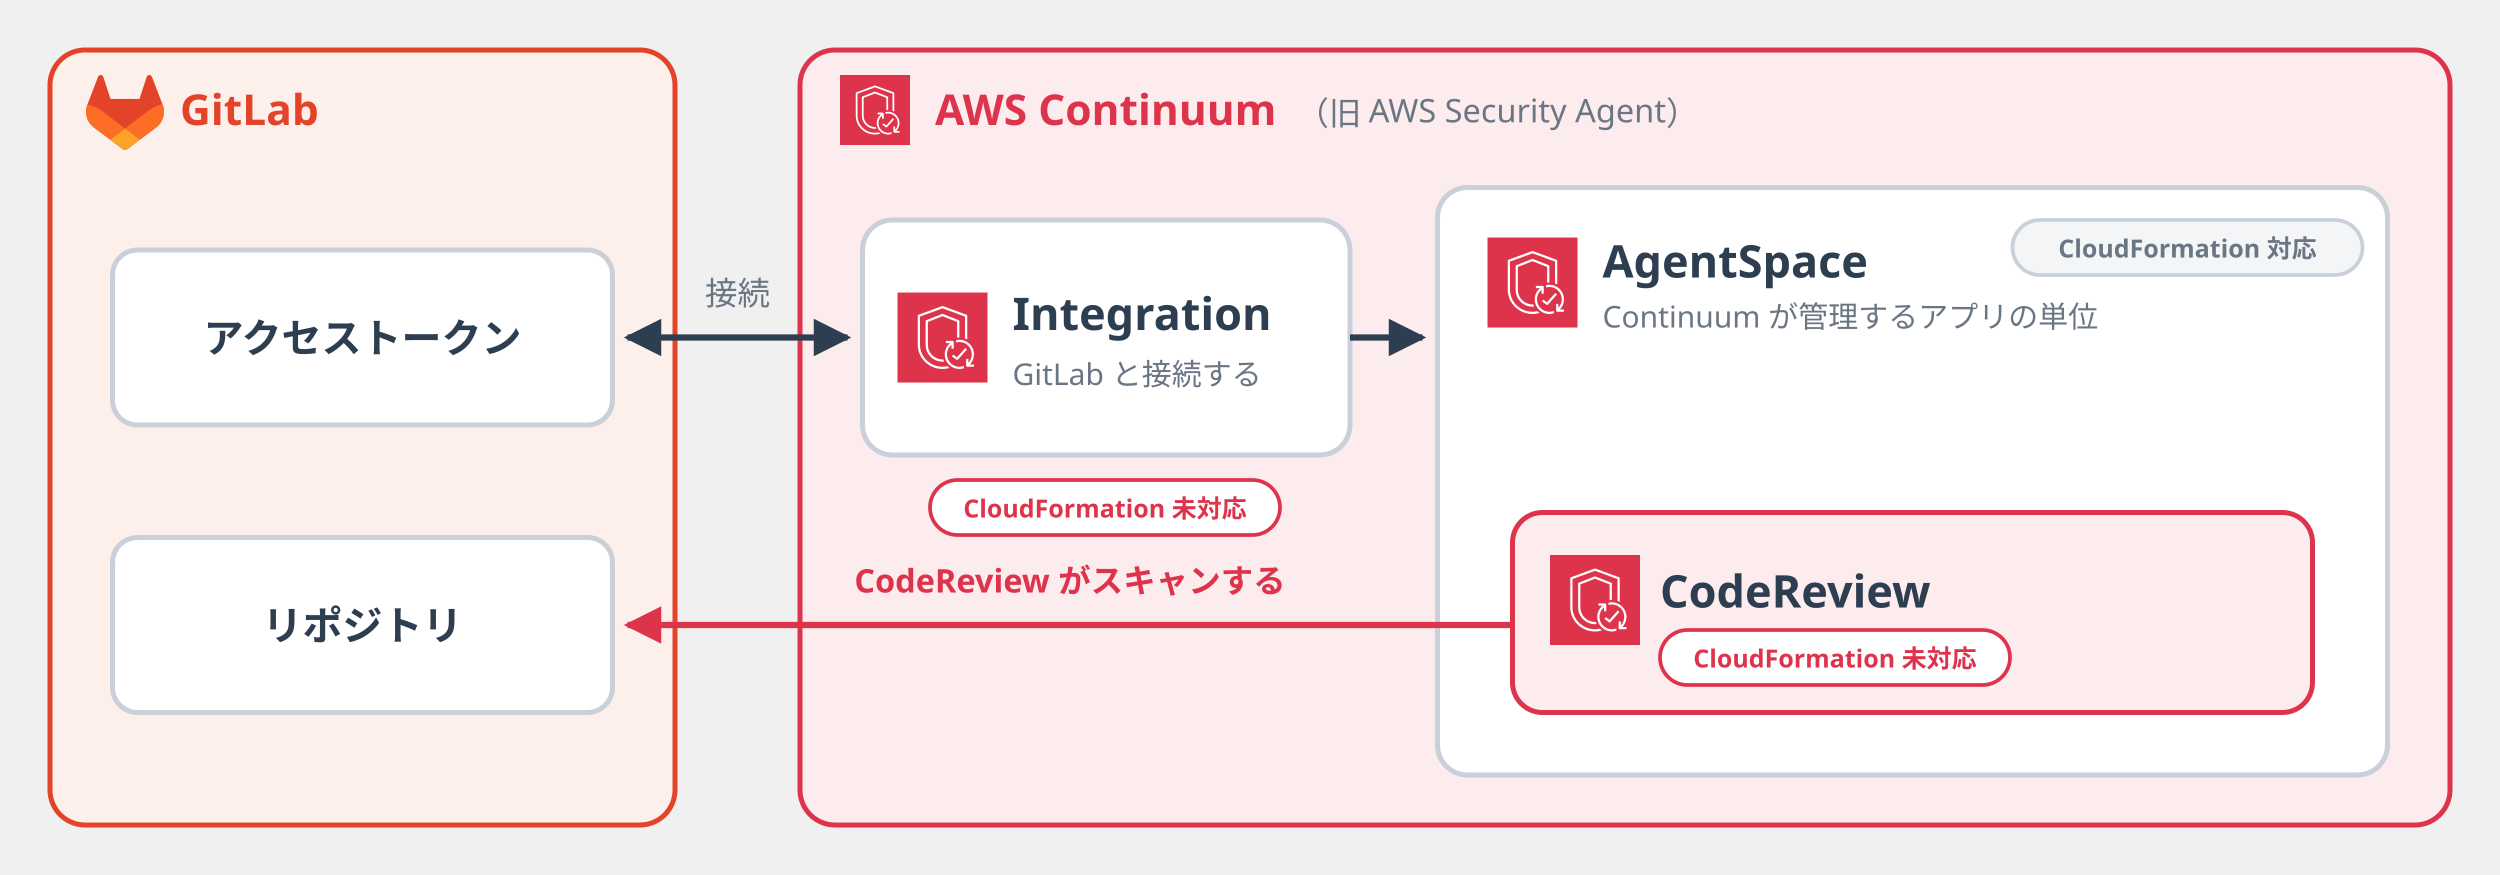
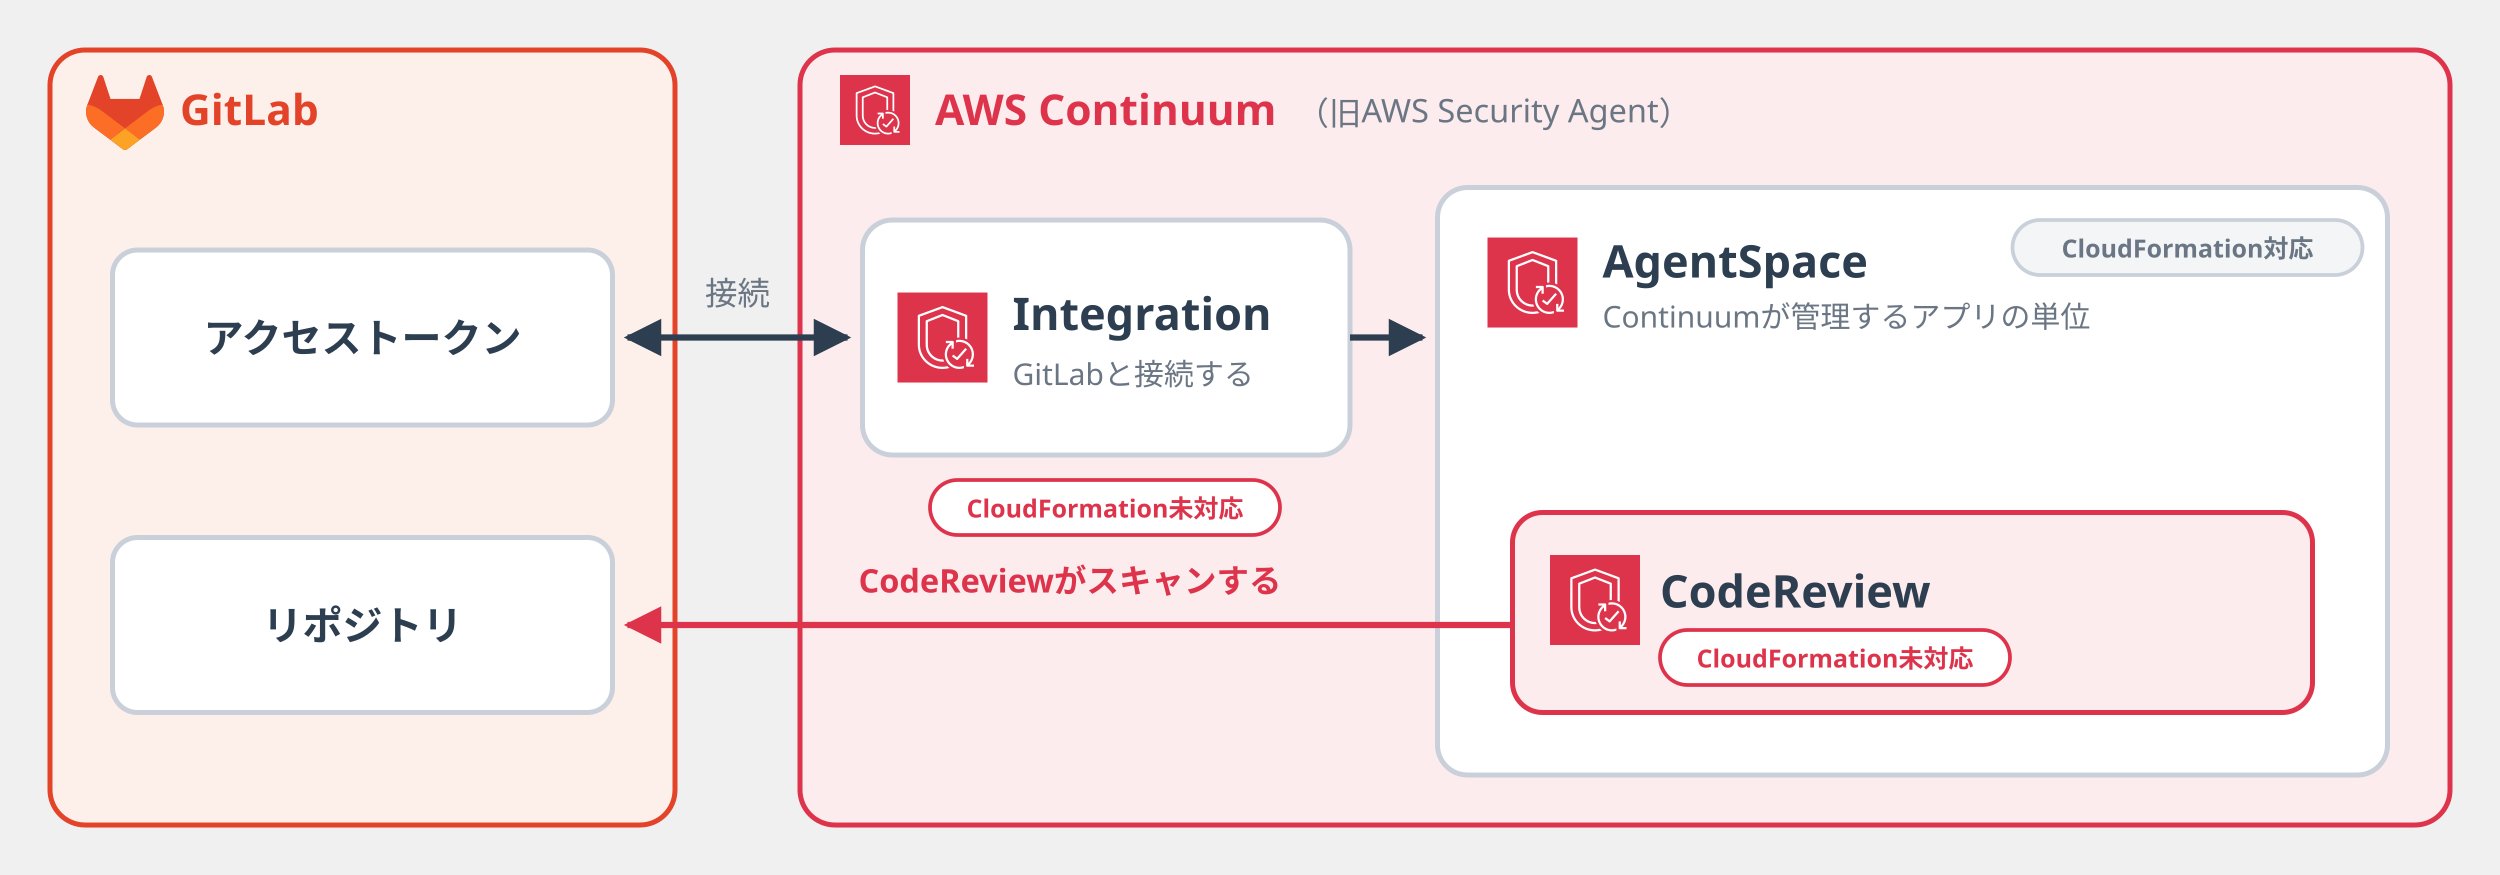
<svg xmlns="http://www.w3.org/2000/svg" viewBox="0 0 1000 350" width="100%" font-family="'Noto Sans JP', 'Hiragino Sans', sans-serif">
  <defs>
    <marker id="mInk" viewBox="0 0 10 10" refX="9" refY="5" markerWidth="6" markerHeight="6" orient="auto-start-reverse">
      <path d="M0,0 L10,5 L0,10 z" fill="#2c3e50" />
    </marker>
    <marker id="mRed" viewBox="0 0 10 10" refX="9" refY="5" markerWidth="6" markerHeight="6" orient="auto-start-reverse">
      <path d="M0,0 L10,5 L0,10 z" fill="#DD344C" />
    </marker>
  </defs>
  <rect x="20" y="20" width="250" height="310" rx="14" fill="#fdf0ea" stroke="#E24329" stroke-width="2" />
  <svg x="34" y="28" width="32" height="32" viewBox="110 105 160 160">
    <defs>
      <style>
      .gl-cls-1 {
        fill: #fca326;
      }

      .gl-cls-2 {
        fill: #fc6d26;
      }

      .gl-cls-3 {
        fill: #e24329;
      }
    </style>
    </defs>
    <path class="gl-cls-3" d="M265.264,174.372l-.213-.558-21.199-55.309c-.424-1.084-1.185-1.996-2.177-2.627-.988-.634-2.147-.933-3.323-.87-1.169.062-2.292.489-3.208,1.218-.91.736-1.566,1.73-1.875,2.853l-14.313,43.807h-57.91l-14.313-43.807c-.309-1.123-.965-2.118-1.875-2.853-.916-.729-2.039-1.156-3.208-1.218-1.175-.062-2.335.236-3.323.87-.992.63-1.753,1.543-2.177,2.627l-21.199,55.312-.213.555c-6.282,16.385-.929,34.908,13.059,45.488.026.016.049.036.076.056l.187.141,32.291,24.174,15.972,12.09,9.72,7.349c2.341,1.773,5.579,1.773,7.92,0l9.719-7.349,15.968-12.09,32.481-24.315c.03-.023.056-.043.085-.066,13.978-10.58,19.327-29.096,13.049-45.478Z" />
    <path class="gl-cls-2" d="M265.264,174.372l-.213-.558c-10.517,2.161-20.204,6.61-28.498,12.816-.135.099-25.205,19.058-46.552,35.197,15.85,11.985,29.648,22.404,29.648,22.404l32.481-24.315c.03-.023.056-.043.085-.066,13.978-10.58,19.327-29.096,13.049-45.478Z" />
    <path class="gl-cls-1" d="M160.35,244.231l15.972,12.09,9.72,7.349c2.341,1.773,5.579,1.773,7.92,0l9.719-7.349,15.968-12.09s-13.798-10.419-29.648-22.404c-15.853,11.985-29.651,22.404-29.651,22.404Z" />
    <path class="gl-cls-2" d="M143.446,186.63c-8.291-6.203-17.974-10.655-28.495-12.813l-.213.555c-6.282,16.385-.929,34.908,13.059,45.488.026.016.049.036.076.056l.187.141,32.291,24.174s13.798-10.419,29.651-22.404c-21.347-16.139-46.42-35.098-46.555-35.197Z" />
  </svg>
  <text x="72" y="50" font-size="17" font-weight="700" fill="#E24329">GitLab</text>
  <rect x="45" y="100" width="200" height="70" rx="10" fill="#ffffff" stroke="#c9d0d9" stroke-width="2" />
  <text x="145" y="141" text-anchor="middle" font-size="16" font-weight="700" fill="#2c3e50">アクセストークン</text>
  <rect x="45" y="215" width="200" height="70" rx="10" fill="#ffffff" stroke="#c9d0d9" stroke-width="2" />
  <text x="145" y="256" text-anchor="middle" font-size="16" font-weight="700" fill="#2c3e50">リポジトリ</text>
  <rect x="320" y="20" width="660" height="310" rx="14" fill="#fdecee" stroke="#DD344C" stroke-width="2" />
  <svg x="336" y="30" width="28" height="28" viewBox="0 0 80 80">
    <g clip-path="url(#sa-clip0_184_173)">
      <rect width="80" height="80" fill="#DD344C" />
      <path d="M46.201 67.122C44.233 67.69 42.153 68 40 68C27.869 68 18 58.323 18 46.429V20.714C18 20.295 18.262 19.92 18.655 19.776L39.655 12.062C39.878 11.979 40.122 11.979 40.345 12.062L61.345 19.776C61.738 19.92 62 20.295 62 20.714V41.743C61.361 41.404 60.69 41.12 60 40.875V21.412L40 14.065L20 21.412V46.429C20 57.22 28.972 66 40 66C41.487 66 42.933 65.828 44.329 65.525C44.905 66.11 45.536 66.638 46.201 67.122ZM53.747 59.665L61.747 50.665L60.253 49.336L52.864 57.648L49.6 55.2L48.4 56.8L52.4 59.8C52.579 59.935 52.79 60 53 60C53.276 60 53.551 59.886 53.747 59.665ZM68 55C68 47.831 62.168 42 55 42C53.966 42 52.965 42.134 52 42.363V44.426C52.955 44.155 53.959 44 55 44C61.065 44 66 48.935 66 55C66 57.913 64.857 60.56 63 62.528V59H61V65C61 65.552 61.447 66 62 66H68V64H64.327C66.589 61.663 68 58.502 68 55ZM59 65.236C57.217 65.936 55.217 66.202 53.117 65.836C48.459 65.026 44.738 61.211 44.103 56.526C43.56 52.513 45.202 48.85 48 46.536V50H50V44C50 43.448 49.553 43 49 43H43V45H46.712C43.45 47.707 41.525 51.972 42.102 56.646C42.743 61.841 46.576 66.215 51.636 67.556C54.274 68.255 56.734 68.088 59 67.339L59 65.236ZM40.679 59.466C40.453 59.477 40.229 59.5 40 59.5C32.832 59.5 27 53.669 27 46.5V26.182L40 21.074L53 26.182V40.149C53.656 40.061 54.32 40 55 40V25.5C55 25.089 54.748 24.72 54.365 24.569L40.365 19.069C40.131 18.977 39.869 18.977 39.635 19.069L25.635 24.569C25.252 24.72 25 25.089 25 25.5V46.5C25 54.771 31.729 61.5 40 61.5C40.495 61.5 40.984 61.473 41.467 61.426C41.164 60.792 40.891 60.144 40.679 59.466Z" fill="white" />
    </g>
    <defs>
      <clipPath id="sa-clip0_184_173">
        <rect width="80" height="80" fill="white" />
      </clipPath>
    </defs>
  </svg>
-   <text x="374" y="50" font-size="17" font-weight="700" fill="#DD344C">AWS Continuum<tspan dx="8" font-size="13" font-weight="400" fill="#6b7684">（旧 AWS Security Agent）</tspan>
+   <text x="374" y="50" font-size="17" font-weight="700" fill="#DD344C">AWS Continuum<tspan dx="8" font-size="13" font-weight="400" fill="#6b7684">（旧AWS Security Agent）</tspan>
  </text>
  <rect x="345" y="88" width="195" height="94" rx="12" fill="#ffffff" stroke="#c9d0d9" stroke-width="2" />
  <svg x="359" y="117" width="36" height="36" viewBox="0 0 80 80">
    <g clip-path="url(#sa1-clip0_184_173)">
      <rect width="80" height="80" fill="#DD344C" />
      <path d="M46.201 67.122C44.233 67.69 42.153 68 40 68C27.869 68 18 58.323 18 46.429V20.714C18 20.295 18.262 19.92 18.655 19.776L39.655 12.062C39.878 11.979 40.122 11.979 40.345 12.062L61.345 19.776C61.738 19.92 62 20.295 62 20.714V41.743C61.361 41.404 60.69 41.12 60 40.875V21.412L40 14.065L20 21.412V46.429C20 57.22 28.972 66 40 66C41.487 66 42.933 65.828 44.329 65.525C44.905 66.11 45.536 66.638 46.201 67.122ZM53.747 59.665L61.747 50.665L60.253 49.336L52.864 57.648L49.6 55.2L48.4 56.8L52.4 59.8C52.579 59.935 52.79 60 53 60C53.276 60 53.551 59.886 53.747 59.665ZM68 55C68 47.831 62.168 42 55 42C53.966 42 52.965 42.134 52 42.363V44.426C52.955 44.155 53.959 44 55 44C61.065 44 66 48.935 66 55C66 57.913 64.857 60.56 63 62.528V59H61V65C61 65.552 61.447 66 62 66H68V64H64.327C66.589 61.663 68 58.502 68 55ZM59 65.236C57.217 65.936 55.217 66.202 53.117 65.836C48.459 65.026 44.738 61.211 44.103 56.526C43.56 52.513 45.202 48.85 48 46.536V50H50V44C50 43.448 49.553 43 49 43H43V45H46.712C43.45 47.707 41.525 51.972 42.102 56.646C42.743 61.841 46.576 66.215 51.636 67.556C54.274 68.255 56.734 68.088 59 67.339L59 65.236ZM40.679 59.466C40.453 59.477 40.229 59.5 40 59.5C32.832 59.5 27 53.669 27 46.5V26.182L40 21.074L53 26.182V40.149C53.656 40.061 54.32 40 55 40V25.5C55 25.089 54.748 24.72 54.365 24.569L40.365 19.069C40.131 18.977 39.869 18.977 39.635 19.069L25.635 24.569C25.252 24.72 25 25.089 25 25.5V46.5C25 54.771 31.729 61.5 40 61.5C40.495 61.5 40.984 61.473 41.467 61.426C41.164 60.792 40.891 60.144 40.679 59.466Z" fill="white" />
    </g>
    <defs>
      <clipPath id="sa1-clip0_184_173">
        <rect width="80" height="80" fill="white" />
      </clipPath>
    </defs>
  </svg>
  <text x="405" y="132" font-size="18" font-weight="700" fill="#2c3e50">Integration</text>
-   <text x="405" y="154" font-size="12" fill="#6b7684">GitLab と接続する</text>
+   <text x="405" y="154" font-size="12" fill="#6b7684">GitLabと接続する</text>
  <rect x="575" y="75" width="380" height="235" rx="12" fill="#ffffff" stroke="#c9d0d9" stroke-width="2" />
  <svg x="595" y="95" width="36" height="36" viewBox="0 0 80 80">
    <g clip-path="url(#sa2-clip0_184_173)">
      <rect width="80" height="80" fill="#DD344C" />
      <path d="M46.201 67.122C44.233 67.69 42.153 68 40 68C27.869 68 18 58.323 18 46.429V20.714C18 20.295 18.262 19.92 18.655 19.776L39.655 12.062C39.878 11.979 40.122 11.979 40.345 12.062L61.345 19.776C61.738 19.92 62 20.295 62 20.714V41.743C61.361 41.404 60.69 41.12 60 40.875V21.412L40 14.065L20 21.412V46.429C20 57.22 28.972 66 40 66C41.487 66 42.933 65.828 44.329 65.525C44.905 66.11 45.536 66.638 46.201 67.122ZM53.747 59.665L61.747 50.665L60.253 49.336L52.864 57.648L49.6 55.2L48.4 56.8L52.4 59.8C52.579 59.935 52.79 60 53 60C53.276 60 53.551 59.886 53.747 59.665ZM68 55C68 47.831 62.168 42 55 42C53.966 42 52.965 42.134 52 42.363V44.426C52.955 44.155 53.959 44 55 44C61.065 44 66 48.935 66 55C66 57.913 64.857 60.56 63 62.528V59H61V65C61 65.552 61.447 66 62 66H68V64H64.327C66.589 61.663 68 58.502 68 55ZM59 65.236C57.217 65.936 55.217 66.202 53.117 65.836C48.459 65.026 44.738 61.211 44.103 56.526C43.56 52.513 45.202 48.85 48 46.536V50H50V44C50 43.448 49.553 43 49 43H43V45H46.712C43.45 47.707 41.525 51.972 42.102 56.646C42.743 61.841 46.576 66.215 51.636 67.556C54.274 68.255 56.734 68.088 59 67.339L59 65.236ZM40.679 59.466C40.453 59.477 40.229 59.5 40 59.5C32.832 59.5 27 53.669 27 46.5V26.182L40 21.074L53 26.182V40.149C53.656 40.061 54.32 40 55 40V25.5C55 25.089 54.748 24.72 54.365 24.569L40.365 19.069C40.131 18.977 39.869 18.977 39.635 19.069L25.635 24.569C25.252 24.72 25 25.089 25 25.5V46.5C25 54.771 31.729 61.5 40 61.5C40.495 61.5 40.984 61.473 41.467 61.426C41.164 60.792 40.891 60.144 40.679 59.466Z" fill="white" />
    </g>
    <defs>
      <clipPath id="sa2-clip0_184_173">
        <rect width="80" height="80" fill="white" />
      </clipPath>
    </defs>
  </svg>
  <text x="641" y="111" font-size="18" font-weight="700" fill="#2c3e50">AgentSpace</text>
-   <text x="641" y="131" font-size="12" fill="#6b7684">Continuum が管理するアプリの単位</text>
+   <text x="641" y="131" font-size="12" fill="#6b7684">Continuumが管理するアプリの単位</text>
  <rect x="605" y="205" width="320" height="80" rx="12" fill="#fdecee" stroke="#DD344C" stroke-width="2" />
  <svg x="620" y="222" width="36" height="36" viewBox="0 0 80 80">
    <g clip-path="url(#sa3-clip0_184_173)">
      <rect width="80" height="80" fill="#DD344C" />
      <path d="M46.201 67.122C44.233 67.69 42.153 68 40 68C27.869 68 18 58.323 18 46.429V20.714C18 20.295 18.262 19.92 18.655 19.776L39.655 12.062C39.878 11.979 40.122 11.979 40.345 12.062L61.345 19.776C61.738 19.92 62 20.295 62 20.714V41.743C61.361 41.404 60.69 41.12 60 40.875V21.412L40 14.065L20 21.412V46.429C20 57.22 28.972 66 40 66C41.487 66 42.933 65.828 44.329 65.525C44.905 66.11 45.536 66.638 46.201 67.122ZM53.747 59.665L61.747 50.665L60.253 49.336L52.864 57.648L49.6 55.2L48.4 56.8L52.4 59.8C52.579 59.935 52.79 60 53 60C53.276 60 53.551 59.886 53.747 59.665ZM68 55C68 47.831 62.168 42 55 42C53.966 42 52.965 42.134 52 42.363V44.426C52.955 44.155 53.959 44 55 44C61.065 44 66 48.935 66 55C66 57.913 64.857 60.56 63 62.528V59H61V65C61 65.552 61.447 66 62 66H68V64H64.327C66.589 61.663 68 58.502 68 55ZM59 65.236C57.217 65.936 55.217 66.202 53.117 65.836C48.459 65.026 44.738 61.211 44.103 56.526C43.56 52.513 45.202 48.85 48 46.536V50H50V44C50 43.448 49.553 43 49 43H43V45H46.712C43.45 47.707 41.525 51.972 42.102 56.646C42.743 61.841 46.576 66.215 51.636 67.556C54.274 68.255 56.734 68.088 59 67.339L59 65.236ZM40.679 59.466C40.453 59.477 40.229 59.5 40 59.5C32.832 59.5 27 53.669 27 46.5V26.182L40 21.074L53 26.182V40.149C53.656 40.061 54.32 40 55 40V25.5C55 25.089 54.748 24.72 54.365 24.569L40.365 19.069C40.131 18.977 39.869 18.977 39.635 19.069L25.635 24.569C25.252 24.72 25 25.089 25 25.5V46.5C25 54.771 31.729 61.5 40 61.5C40.495 61.5 40.984 61.473 41.467 61.426C41.164 60.792 40.891 60.144 40.679 59.466Z" fill="white" />
    </g>
    <defs>
      <clipPath id="sa3-clip0_184_173">
        <rect width="80" height="80" fill="white" />
      </clipPath>
    </defs>
  </svg>
  <text x="664" y="243" font-size="18" font-weight="700" fill="#2c3e50">CodeReview</text>
  <rect x="372" y="192" width="140" height="22" rx="11" fill="#ffffff" stroke="#DD344C" stroke-width="1.5" />
-   <text x="442.0" y="207" text-anchor="middle" font-size="10" font-weight="700" fill="#DD344C">CloudFormation 未対応</text>
+   <text x="442.0" y="207" text-anchor="middle" font-size="10" font-weight="700" fill="#DD344C">CloudFormation未対応</text>
  <rect x="805" y="88" width="140" height="22" rx="11" fill="#f3f5f7" stroke="#c9d0d9" stroke-width="1.5" />
-   <text x="875.0" y="103" text-anchor="middle" font-size="10" font-weight="700" fill="#6b7684">CloudFormation 対応</text>
+   <text x="875.0" y="103" text-anchor="middle" font-size="10" font-weight="700" fill="#6b7684">CloudFormation対応</text>
  <rect x="664" y="252" width="140" height="22" rx="11" fill="#ffffff" stroke="#DD344C" stroke-width="1.5" />
-   <text x="734.0" y="267" text-anchor="middle" font-size="10" font-weight="700" fill="#DD344C">CloudFormation 未対応</text>
+   <text x="734.0" y="267" text-anchor="middle" font-size="10" font-weight="700" fill="#DD344C">CloudFormation未対応</text>
  <line x1="251" y1="135" x2="339" y2="135" stroke="#2c3e50" stroke-width="2.5" marker-start="url(#mInk)" marker-end="url(#mInk)" />
  <text x="295" y="122" text-anchor="middle" font-size="13" fill="#6b7684">接続</text>
  <line x1="540" y1="135" x2="569" y2="135" stroke="#2c3e50" stroke-width="2.5" marker-end="url(#mInk)" />
  <line x1="605" y1="250" x2="251" y2="250" stroke="#DD344C" stroke-width="2.5" marker-end="url(#mRed)" />
-   <text x="428" y="237" text-anchor="middle" font-size="13" font-weight="700" fill="#DD344C">CodeReview がスキャンする</text>
+   <text x="428" y="237" text-anchor="middle" font-size="13" font-weight="700" fill="#DD344C">CodeReviewがスキャンする</text>
</svg>
